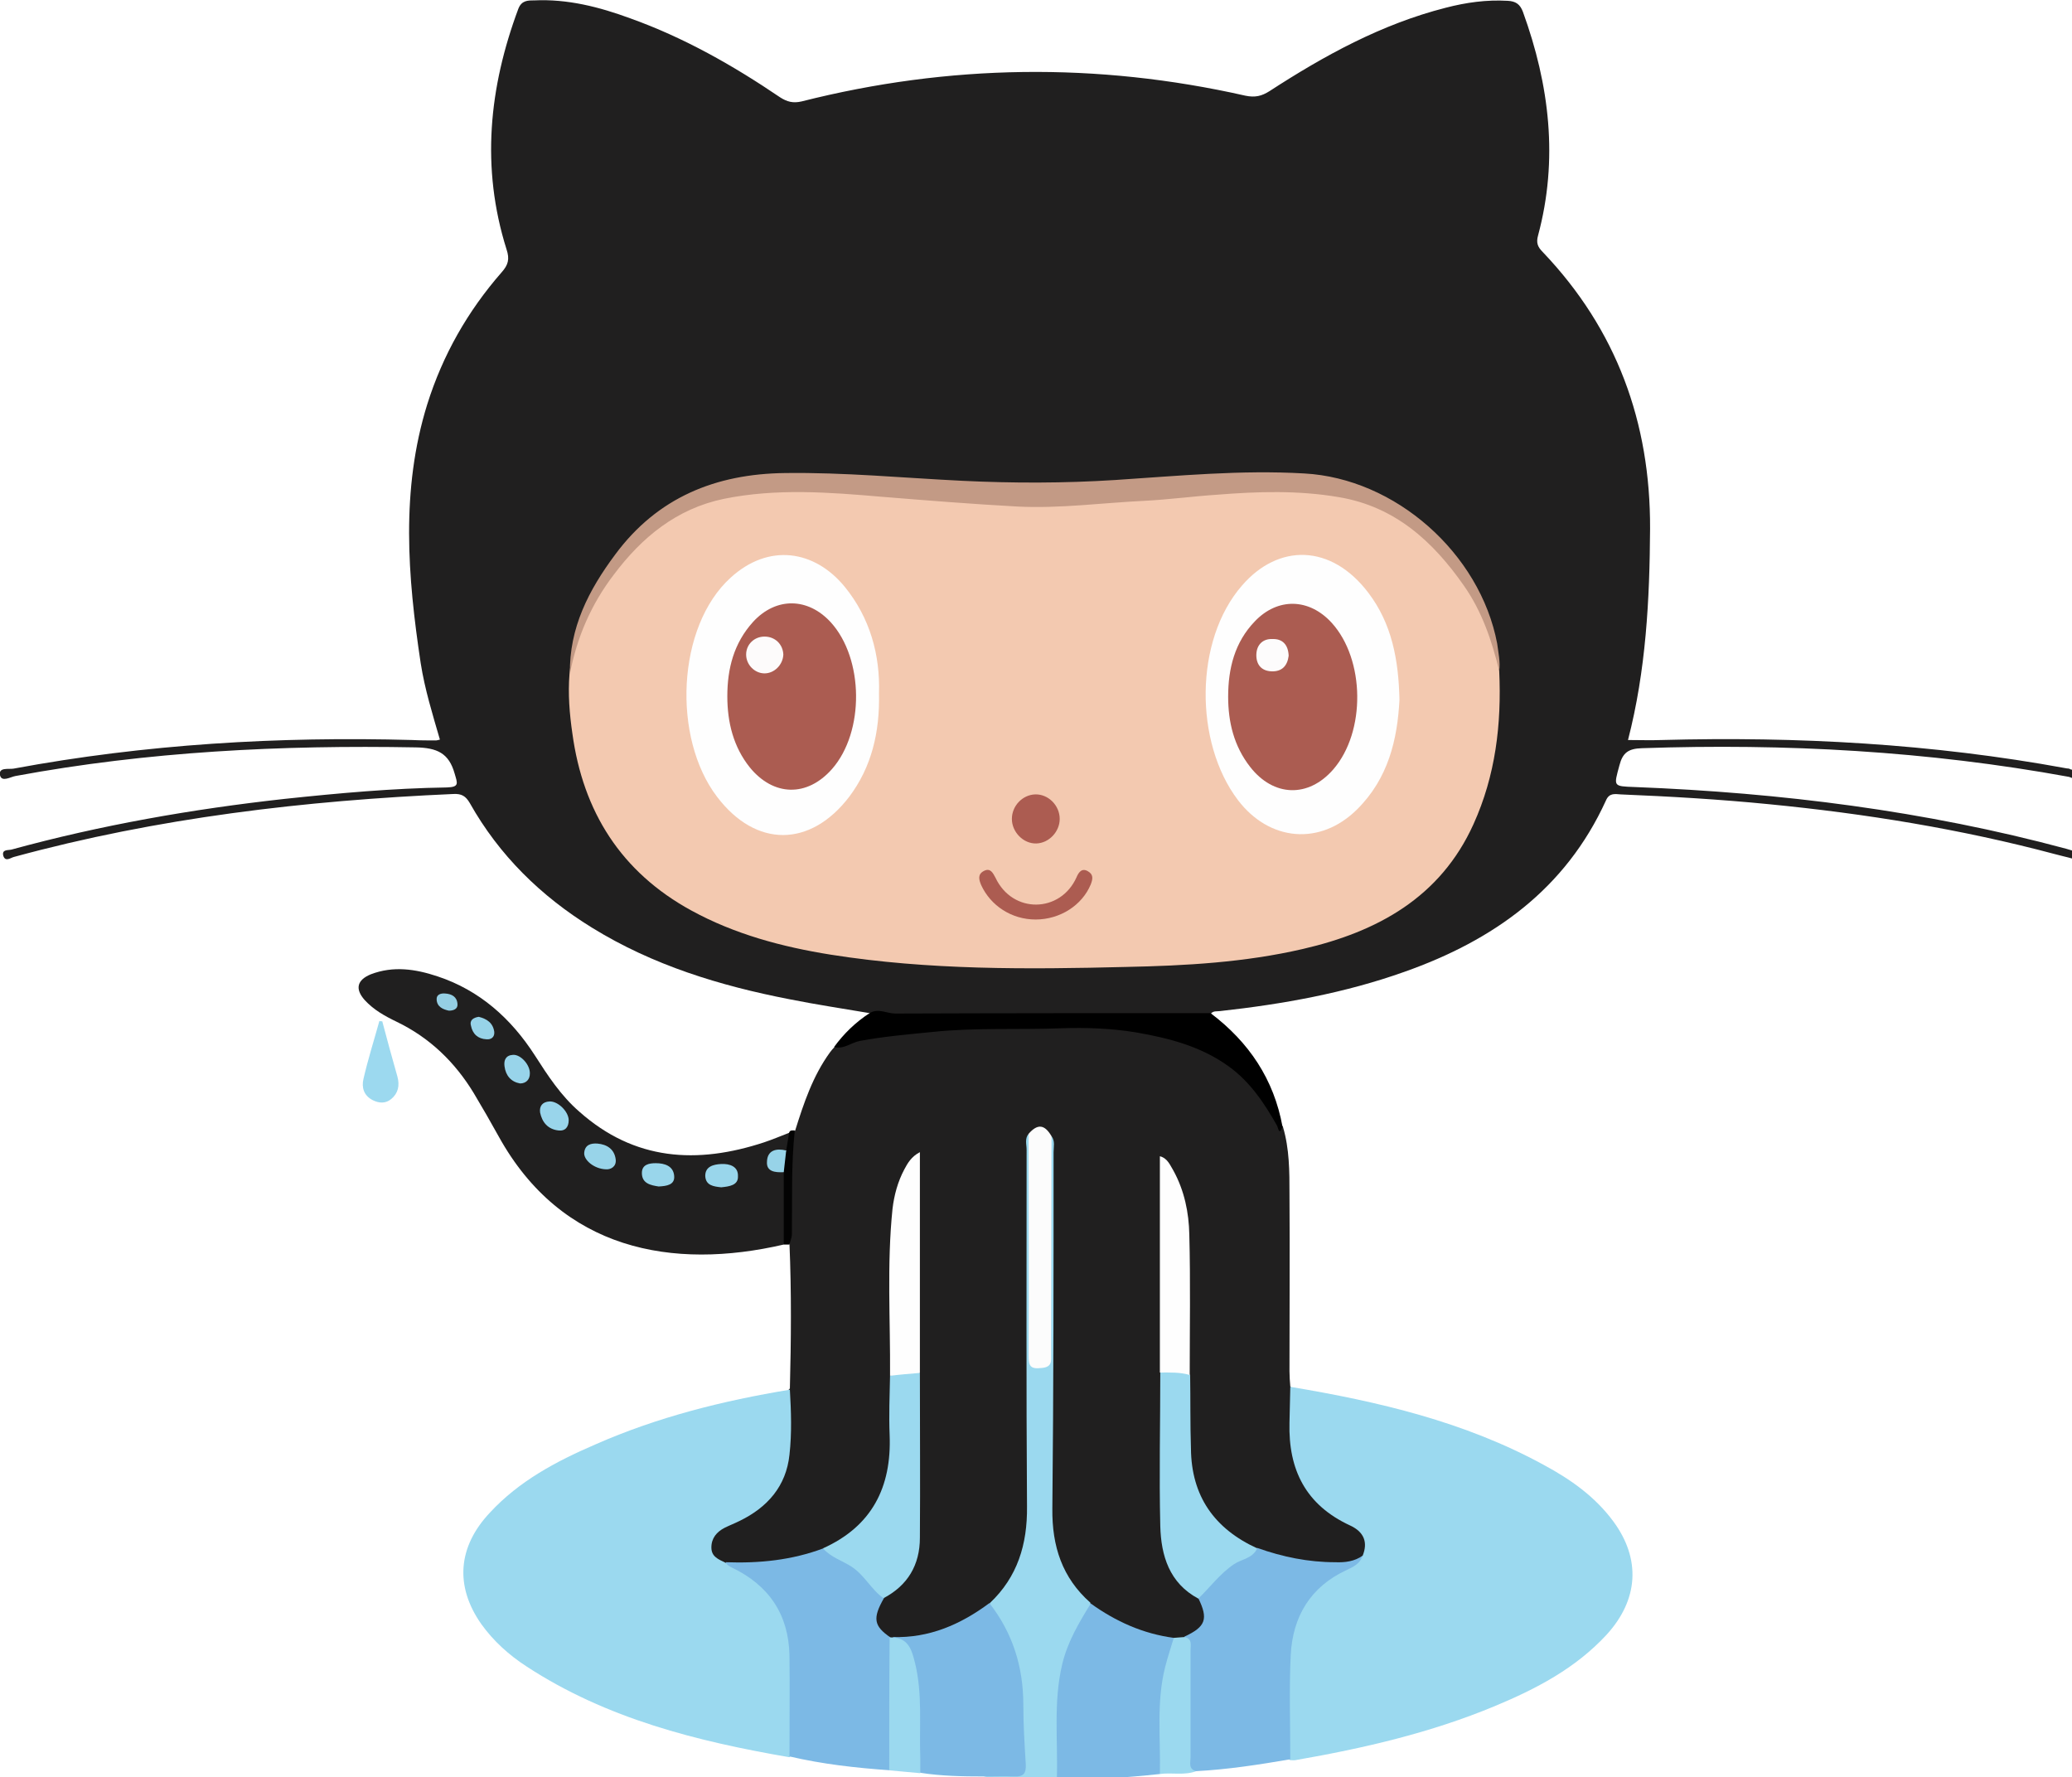
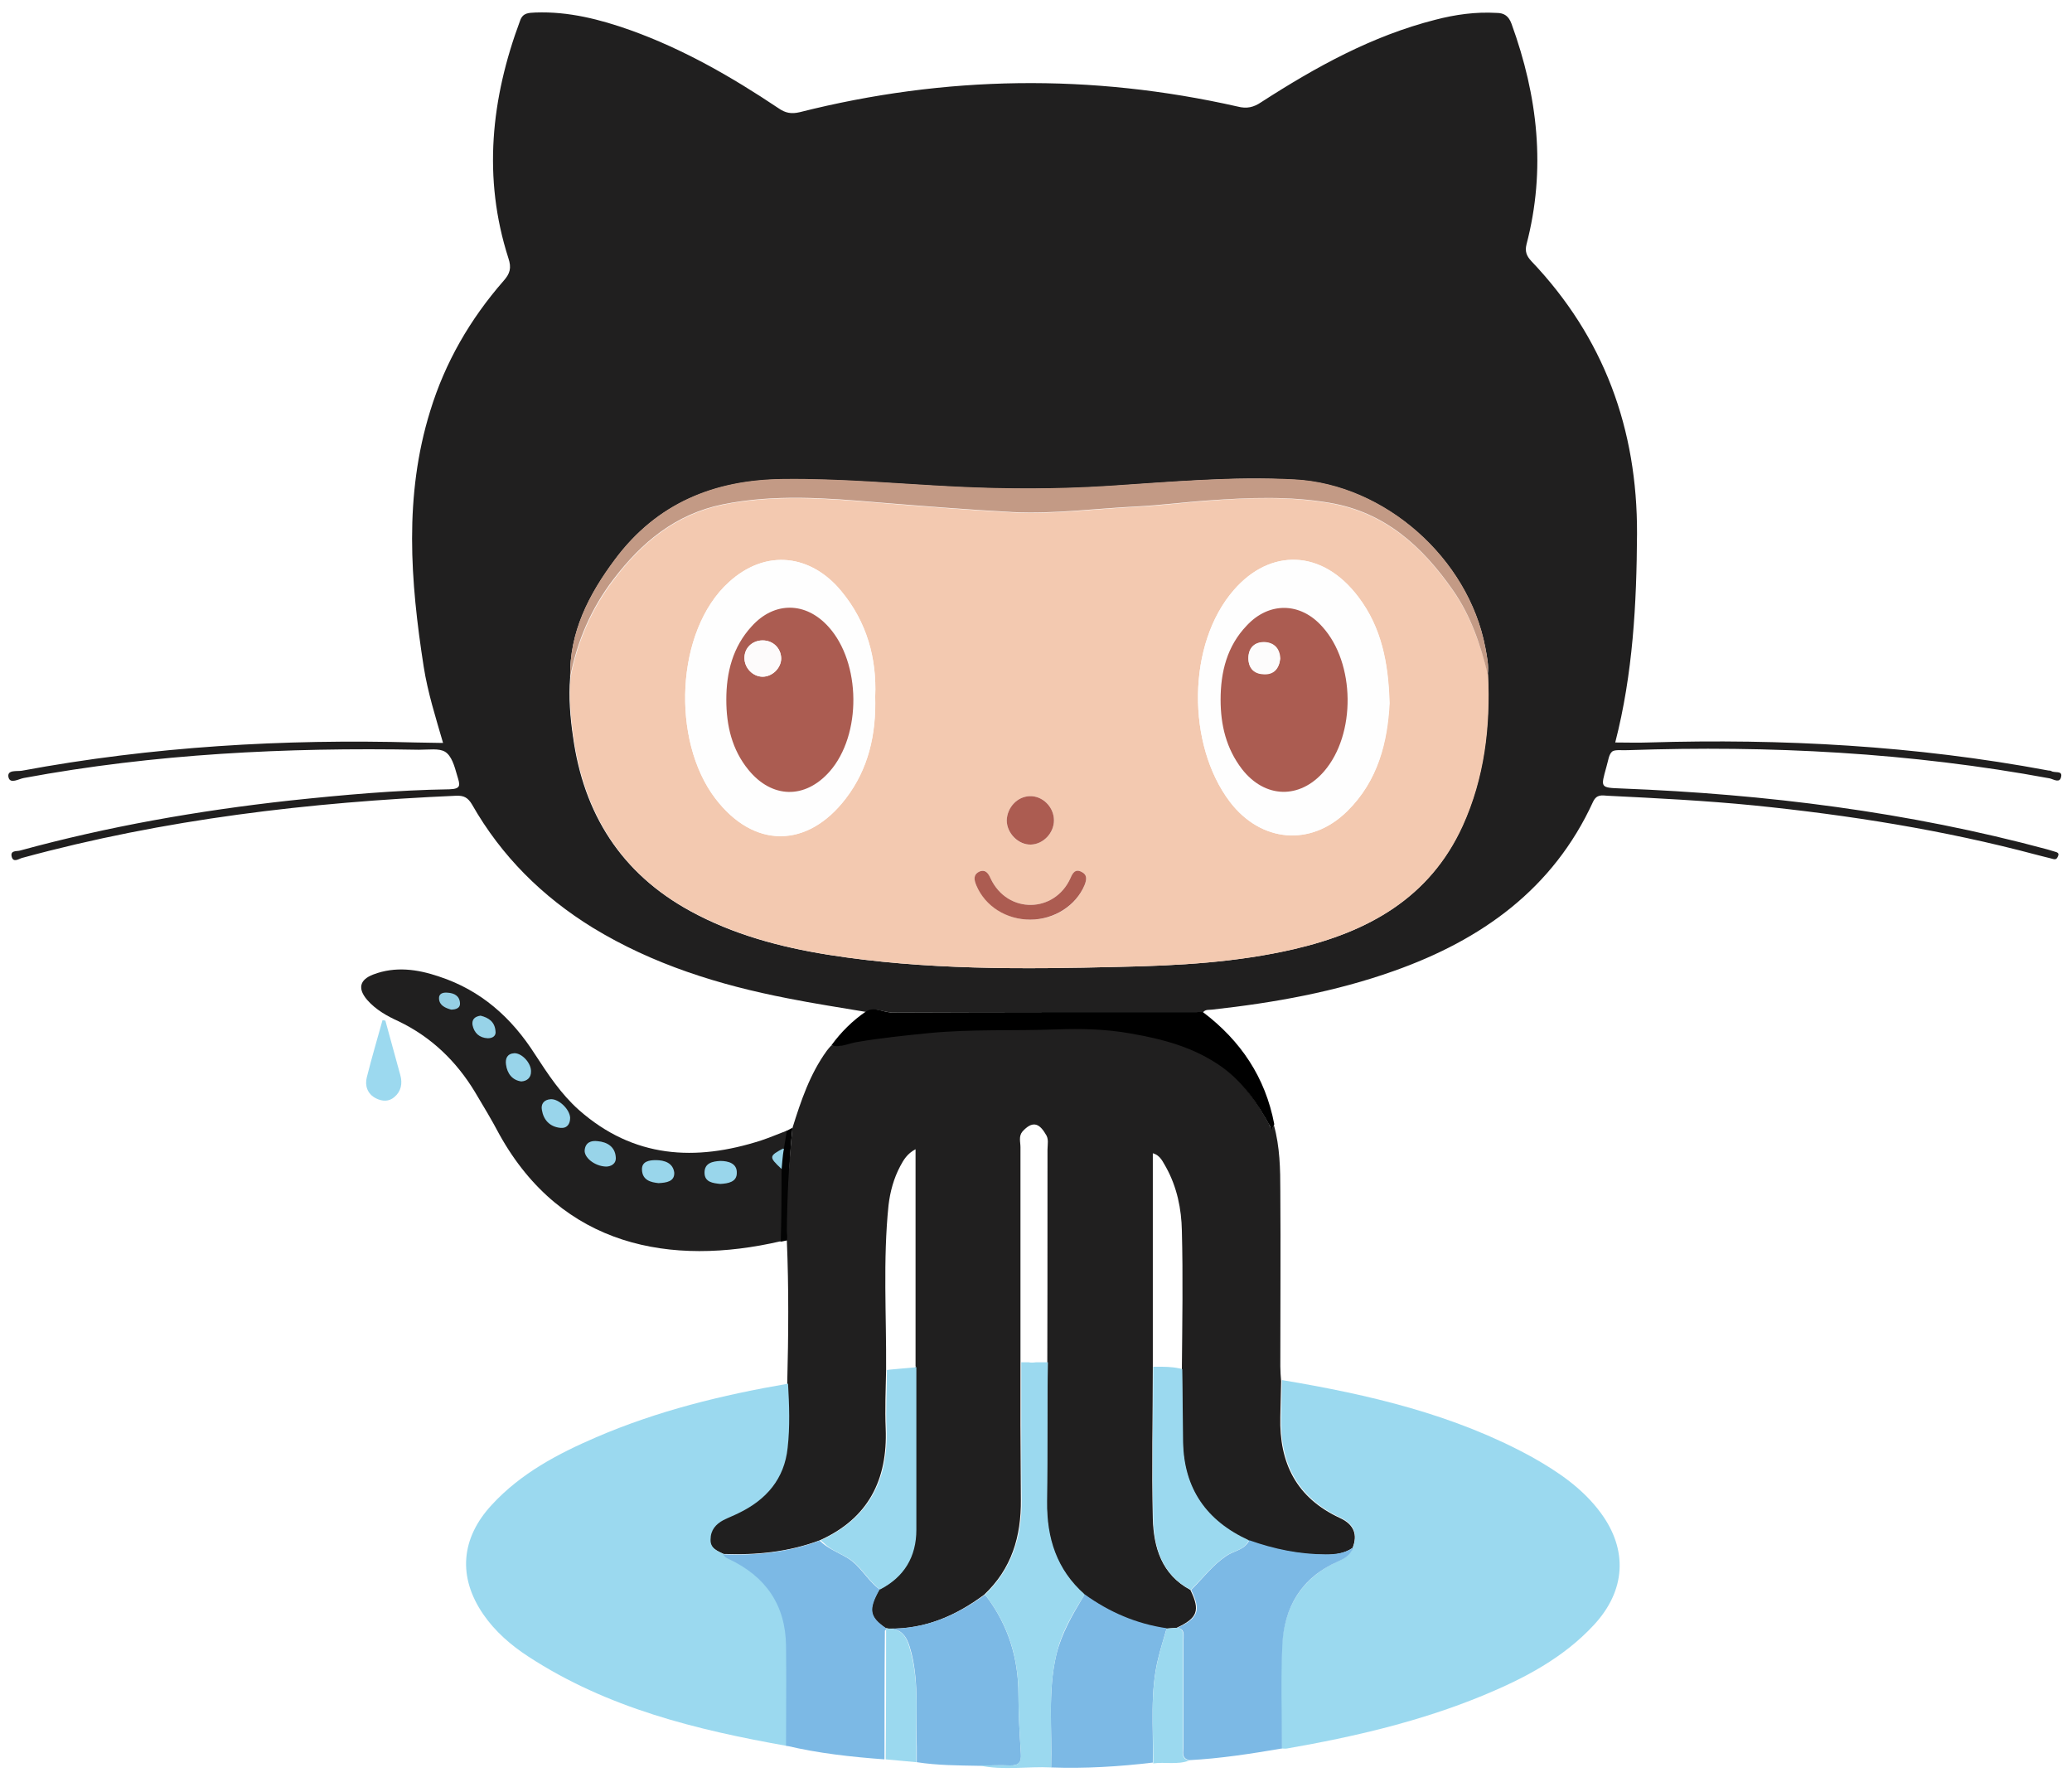
- <svg xmlns="http://www.w3.org/2000/svg" version="1.1" x="0px" y="0px" viewBox="0 0 506.8 434.5" style="enable-background:new 0 0 506.8 434.5;" xml:space="preserve">
+ <svg xmlns="http://www.w3.org/2000/svg" version="1.1" id="Layer_1" x="0px" y="0px" viewBox="-48 176.5 513.5 441.5" style="enable-background:new -48 176.5 513.5 441.5;" xml:space="preserve">
  <style type="text/css">
- 	.st0{fill:#201F1F;}
- 	.st1{fill:#9BD9EF;}
- 	.st2{fill:#7CB9E5;}
- 	.st3{fill:#9CD9EF;}
- 	.st4{fill:#030303;}
- 	.st5{fill:#F3C9B0;}
- 	.st6{fill:#C39A85;}
- 	.st7{fill:#FEFEFE;}
- 	.st8{fill:#FCFCFC;}
- 	.st9{fill:#99D5EB;}
- 	.st10{fill:#98D4E9;}
- 	.st11{fill:#99D6EB;}
- 	.st12{fill:#98D4EA;}
- 	.st13{fill:#97D3E8;}
+ 	.st0{fill:#97D3E8;}
+ 	.st1{fill:#030303;}
+ 	.st2{fill:none;}
+ 	.st3{fill:#201F1F;}
+ 	.st4{fill:#9BD9EF;}
+ 	.st5{fill:#7CB9E5;}
+ 	.st6{fill:#9CD9EF;}
+ 	.st7{fill:#F3C9B0;}
+ 	.st8{fill:#C39A85;}
+ 	.st9{fill:#FEFEFE;}
+ 	.st10{fill:#99D5EB;}
+ 	.st11{fill:#98D4E9;}
+ 	.st12{fill:#99D6EB;}
+ 	.st13{fill:#98D4EA;}
	.st14{fill:#95CFE4;}
	.st15{fill:#AC5C51;}
	.st16{fill:#AB5C51;}
	.st17{fill:#FDFCFC;}
	.st18{fill:#FDFBFB;}
</style>
  <g id="Layer_5">
</g>
  <g id="Layer_4">
</g>
  <g id="mainBody">
</g>
  <g id="Layer_6">
</g>
  <g id="Suckers">
+     <path class="st0" d="M146.4,460.9c-0.2,1.8-0.4,3.5-0.6,5.3c-2.1,0.1-4.3-0.1-4.1-2.6C141.8,460.9,144,460.3,146.4,460.9z" />
    <g>
-       <path class="st0" d="M212.7,247.8c-6.5-1.1-13.1-2.1-19.6-3.4c-17-3.3-33.4-8.3-48.3-17.5c-12.5-7.7-22.7-17.7-29.9-30.5    c-1-1.7-2-2.3-4-2.2c-36.3,1.6-72.3,5.8-107.5,15.4c-0.8,0.2-2.1,1.3-2.6-0.3c-0.4-1.6,1.2-1.3,2-1.5c21.9-6,44.2-9.9,66.8-12.4    c13.2-1.4,26.4-2.6,39.7-2.8c3.1-0.1,2.6-1,1.9-3.4c-1.4-5-4.3-6.3-9.5-6.4c-32.9-0.6-65.5,1-97.9,7c-1.2,0.2-3.4,1.6-3.8-0.2    c-0.4-2,2.1-1.4,3.3-1.6c32.3-6,64.8-7.9,97.6-7c1.9,0.1,3.9,0.1,5.8,0.1c0.2,0,0.4-0.1,0.9-0.2c-1.8-6.2-3.7-12.3-4.7-18.7    c-3.2-21.2-4.9-42.4,1.6-63.3c3.8-12.1,9.9-22.8,18.2-32.3c1.6-1.8,2-3.2,1.2-5.6c-6.3-20-4.3-39.6,2.9-58.9c0.8-2,2.3-2,3.8-2    c8.2-0.4,16,1.6,23.6,4.4c13.1,4.7,25.1,11.5,36.6,19.3c1.7,1.1,3.2,1.5,5.3,1c36-9.1,72.2-9.6,108.5-1.4c2.4,0.5,4,0.1,5.9-1.1    c13.4-8.7,27.4-16.4,43.1-20.4c5-1.3,10-2,15.2-1.7c1.9,0.1,3,0.8,3.7,2.7c6.5,17.9,8.7,36.1,3.7,54.7c-0.5,1.8-0.1,2.8,1.2,4.1    c18,18.9,26.3,41.6,26.2,67.6c-0.1,17.4-1,34.7-5.4,51.7c2.8,0,5.5,0.1,8.2,0c33.2-0.9,66.2,0.9,98.9,6.9c0.3,0.1,0.7,0,1,0.2    c0.8,0.5,2.8-0.3,2.5,1.5c-0.3,1.8-1.9,0.6-2.8,0.4c-34.5-6.3-69.3-8.2-104.4-7c-3.3,0.1-4.7,1.1-5.5,4.2    c-1.4,5.2-1.6,5.1,3.8,5.3c35.7,1.4,70.9,5.8,105.5,15.1c0.7,0.2,1.3,0.4,2,0.6c0.4,0.1,0.9,0.3,0.7,0.9c-0.2,0.5-0.4,1.1-1.2,0.9    c-1.4-0.4-2.9-0.7-4.3-1.1c-22.9-6.1-46.3-9.9-69.9-12.2c-12.1-1.2-24.2-1.9-36.3-2.4c-1.4-0.1-2.8-0.4-3.6,1.5    c-9.9,21.7-27.5,34.2-49.3,41.9c-14.6,5.2-29.7,7.9-45.1,9.6c-0.8,0.1-1.6-0.1-2.2,0.6c-1.2,1.3-2.9,1.2-4.4,1.2    c-23.9,0-47.8,0.1-71.6,0C217.5,248.9,215,249,212.7,247.8z" />
-       <path class="st0" d="M194.5,276.5c2.1-6.7,4.3-13.3,8.5-19.1c0.3-0.4,0.7-0.9,1.1-1.3c6.1-3.4,13-3.6,19.7-4.4    c8.6-1,17.2-0.3,25.8-0.8c9.5-0.6,19-0.1,28.4,0.9c10.8,1.2,20.7,4.8,28.4,13c3,3.2,4.9,7.2,7.4,10.8c1.6,5.4,1.6,10.9,1.6,16.4    c0.1,14.5,0,29,0,43.4c0,1.2,0.1,2.5,0.2,3.7c1.1,1.1,1,2.5,1,3.8c0,3-0.1,6.1,0,9.1c0.4,8,3.9,14.2,10.9,18.4    c1.6,1,3.5,1.7,4.9,3c2.6,2.4,2.9,4.8,1.1,7.7c-3.7,2.9-8,1.9-12.1,1.6c-4.8-0.3-9.6-1.2-14.1-3.4c-11.5-4.7-16.8-13.6-17.1-25.7    c-0.1-5.9,0-11.8,0-17.7c-0.2-10.3,0-20.6-0.1-30.9c0-5.2-0.8-10.4-2.6-15.3c-0.5-1.4-0.9-3-2.8-4.3c-0.2,16.9,0,33.5-0.1,50    c0.1,11.8,0,23.6,0,35.3c0,7.7,1.9,14.6,8.6,19.4c3.3,5.3,2.3,8.4-3.4,10.8c-0.9,0.3-1.8,0.3-2.8,0.3c-8.1-0.9-15.1-4.2-21.5-9.1    c-6.1-5.6-9-12.4-8.9-20.8c0.2-29.1,0.3-58.2,0.2-87.3c0-1.7,0.1-3.4-0.2-5.1c-1.6-3-2.4-3.1-4.5-0.5c-0.3,1.6-0.2,3.2-0.2,4.8    c-0.1,29.3,0.1,58.7,0.1,88c0,8.3-2.9,15.2-8.9,20.9c-7.3,5.5-15.2,9.4-24.7,9c-0.4,0-0.8-0.1-1.1-0.2c-4.9-3.1-5.3-5.9-1.4-11.1    c6.7-4.1,8.3-10.4,8.2-17.8c-0.2-12.2-0.1-24.4,0-36.6c-0.2-16.8,0-33.7-0.1-50.8c-1.9,0.8-2.3,2.3-2.7,3.6    c-1.8,4.9-2.6,10.1-2.6,15.3c-0.1,10.7,0.1,21.5-0.1,32.2c0,6.1,0.1,12.3-0.1,18.4c-0.4,11.9-5.9,20.4-17,25.2    c-7.7,3.1-15.6,4-23.8,3.3c-2.2-0.6-4.1-1.6-4.3-4.1c-0.3-2.7,1.2-4.5,3.4-5.8c1.9-1.1,3.9-1.9,5.7-3c6.4-3.8,9.7-9.3,9.7-16.8    c0-3.2,0-6.3,0-9.5c0-1.3-0.1-2.8,1-3.8c0.3-11.8,0.4-23.6-0.1-35.4c-0.5-8.8-0.8-17.6,0.6-26.4    C193.8,277.4,194.1,277,194.5,276.5z" />
-       <path class="st1" d="M333.3,380.5c1.3-3.2,0.4-5.8-3.1-7.4c-10.8-5-15.1-13.6-14.8-25.1c0.1-2.9,0.1-5.9,0.2-8.8    c21.5,3.6,42.6,8.5,62,19.1c6.5,3.5,12.5,7.7,17,13.8c6.8,9.2,6.2,19.2-1.7,27.8c-7.6,8.2-17.2,13.2-27.3,17.4    c-15.6,6.5-32,10.3-48.7,13.2c-0.4,0.1-0.9,0-1.4,0c-0.9-1-0.9-2.3-0.9-3.5c0-7.6-0.2-15.1,0-22.7c0.2-9.2,6.7-18,15.3-21.2    C331.4,382.3,332.4,381.5,333.3,380.5z" />
-       <path class="st1" d="M193.2,339.9c0.3,5.3,0.5,10.6-0.1,15.9c-0.8,7.7-5.4,12.9-12.2,16.2c-1.2,0.6-2.5,1.1-3.7,1.7    c-1.9,1-3.2,2.5-3.2,4.8c0,2.3,1.8,2.9,3.4,3.7c10.3,3.4,16.6,12,16.6,23c0,6.8,0,13.6,0,20.4c0,1.4,0.3,3-0.9,4.2    c-22.6-3.9-44.7-9.4-64.3-22.2c-4.3-2.8-8.1-6.2-11.1-10.4c-6.5-9.3-5.7-18.9,2.1-27.2c7.2-7.8,16.3-12.6,25.8-16.7    C160.8,346.6,176.8,342.6,193.2,339.9z" />
-       <path class="st0" d="M191.7,304.4c-27.2,6.3-54.3,1.4-69.7-26.4c-2-3.6-4-7.1-6.1-10.6c-4.6-7.6-10.8-13.6-18.9-17.5    c-2.9-1.4-5.6-2.9-7.8-5.3c-2.4-2.7-1.9-4.9,1.5-6.3c5.5-2.1,10.9-1.3,16.3,0.5c10.3,3.4,18,10.3,23.8,19.3    c3.2,5,6.4,9.9,10.9,13.8c13.5,12,28.8,12.9,45.2,7.5c2.1-0.7,4.2-1.6,6.3-2.4c1.2,1.4,0.4,2.7-0.2,4c-4.5,2.4-4.5,2.4-0.7,5.8    c0.2,0.1,0.2,0.4,0.3,0.6c0.6,4.8,0.2,9.6,0.2,14.4C192.7,302.9,192.3,303.7,191.7,304.4z" />
-       <path class="st2" d="M333.3,380.5c-0.6,1.9-2.2,2.7-3.9,3.5c-8.9,4.1-13.2,11.4-13.7,20.8c-0.4,8.5-0.1,17-0.1,25.5    c-7.6,1.3-15.3,2.5-23,2.9c-2.8,0.3-2.4-1.9-2.4-3.4c-0.2-5.2,0-10.4-0.1-15.6c0-4.6,0.2-9.3-0.4-13.9c5.2-2.4,5.9-4.3,3.4-9.4    c3-6.2,8.6-9.4,14.4-12.3c6.2,2.2,12.5,3.5,19.1,3.5C329,382.2,331.3,381.9,333.3,380.5z" />
-       <path class="st2" d="M193.1,429.6c0-8.2,0.1-16.5,0-24.7c-0.2-10.1-5.1-17.2-14.1-21.5c-0.6-0.3-1.2-0.6-1.5-1.3    c8.2,0.3,16.2-0.5,23.9-3.4c6.3,2.4,11.5,6.1,14.8,12.2c-2.8,4.9-2.5,6.8,1.6,9.6c1.1,1.2,1.1,2.7,1.1,4.1c0,8.1,0,16.2,0,24.3    c0,1.5,0,3-1.1,4.1C209.3,432.4,201.2,431.5,193.1,429.6z" />
-       <path class="st1" d="M257.2,277.9c0.9,1.2,0.5,2.6,0.5,3.9c0,29.1,0,58.2-0.3,87.2c-0.1,9.2,2.4,16.9,9.3,23    c0.4,1.6-0.5,2.8-1.3,4c-4.1,6.4-5.8,13.4-6,20.9c-0.1,4.6,0,9.3,0,13.9c0,1.4,0.2,3-0.9,4.2c-5.9-0.3-11.9,0.8-17.8-0.5    c1.8-1.7,4.1-1,6.2-1c2.1-0.1,3.4-0.7,3.1-2.9c-0.8-7.7,0-15.6-1.7-23.3c-0.9-4.1-2.5-8-4.8-11.5c-0.7-1.1-1.8-2.1-1.4-3.7    c6.8-6.4,9.2-14.4,9.1-23.6c-0.2-29.1-0.1-58.2-0.1-87.3c0-1.3-0.5-2.7,0.5-3.9c1.6,1.6,1.1,3.6,1.1,5.5c0,15.3,0,30.6,0.1,45.9    c0,1.5-0.8,4.1,1.4,4.2c2.6,0.1,1.8-2.7,1.8-4.3c0.1-15.1,0-30.1,0.1-45.2C256.1,281.5,255.6,279.4,257.2,277.9z" />
-       <path class="st2" d="M258.5,435.1c0.3-9.3-0.9-18.7,1.3-28c1.3-5.5,4.1-10.2,7-14.9c6.1,4.4,12.8,7.4,20.3,8.4    c0.6,0.8,0.5,1.7,0.2,2.6c-2.8,8.3-2.7,16.9-2.6,25.5c0,1.8,0.3,3.7-1,5.2C275.3,434.8,266.9,435.4,258.5,435.1z" />
-       <path class="st2" d="M242,392.1c5.7,7.3,8.3,15.6,8.3,24.9c0,4.8,0.3,9.7,0.6,14.5c0.1,2.2-0.5,3.1-2.8,3c-2.5-0.1-5,0-7.5,0    c-5.2,0-10.4-0.1-15.5-0.9c-1.3-1.4-1-3.1-1-4.8c-0.2-5.6,0.4-11.3-0.4-16.9c-0.6-4.4-1.1-8.8-5.4-11.5    C227.3,400.7,235,397.3,242,392.1z" />
-       <path d="M313.7,275.6c-0.8,2.3-1.1,0.2-1.3-0.2c-3.1-5.5-6.6-10.8-11.9-14.6c-6.8-4.9-14.6-6.9-22.7-8.3c-6.1-1-12.3-1.2-18.2-1    c-10.5,0.4-21-0.2-31.5,0.9c-6,0.6-11.9,1.1-17.8,2.2c-2.1,0.4-3.9,2.1-6.3,1.5c2.4-3.3,5.3-6.1,8.7-8.3c2.1-1.3,4.2,0.1,6.3,0.1    c25.7-0.1,51.4-0.1,77.1-0.1C305.5,254.9,311.6,264,313.7,275.6z" />
-       <path class="st1" d="M283.7,433.9c0.2-8.8-0.9-17.6,1.3-26.2c0.6-2.4,1.4-4.7,2.1-7.1c0.9-0.1,1.7-0.1,2.6-0.2    c2,0.4,1.5,2,1.5,3.2c0,8.8,0,17.6,0,26.3c0,1.2-0.6,2.8,1.4,3.3C289.7,434.3,286.7,433.5,283.7,433.9z" />
-       <path class="st1" d="M218.3,400.5c3.9,0.2,4.7,3,5.5,6.2c1.9,7.7,1,15.5,1.3,23.3c0,1.2,0,2.5,0,3.7c-2.5-0.2-5.1-0.5-7.6-0.7    c0-10.8,0-21.7,0.1-32.5C217.8,400.5,218.1,400.5,218.3,400.5z" />
-       <path class="st3" d="M93.5,249.8c1.2,4.5,2.4,9,3.7,13.5c0.6,2.2,0.2,4.1-1.5,5.5c-1.3,1.1-2.9,1.1-4.5,0.3    c-2.2-1.1-2.8-3.1-2.3-5.2c1.1-4.8,2.6-9.5,3.9-14.2C93,249.8,93.3,249.8,93.5,249.8z" />
-       <path class="st4" d="M192.3,281.4c0.2-1.4,0.5-2.8,0.7-4.3c0.2-0.8,0.9-0.6,1.4-0.6c-0.9,8.4-0.6,16.9-0.7,25.3    c0,0.9-0.4,1.7-0.6,2.6c-0.5,0-0.9,0-1.4,0c0-5.9,0-11.8,0-17.8C190.4,284.7,191,283,192.3,281.4z" />
-       <path class="st5" d="M366.7,164.1c0.6,13-0.9,25.6-6.3,37.5c-8.1,17.9-23.5,26.3-41.7,30.5c-14.2,3.3-28.7,4.1-43.2,4.4    c-24.2,0.6-48.3,0.8-72.3-3c-11.9-1.9-23.5-5-34.1-10.8c-17.2-9.4-26.5-24.2-29.1-43.3c-0.7-4.8-1.1-9.7-0.7-14.6    c1.5-15.3,9.5-26.8,21.1-36.2c7.8-6.4,17.3-8.4,27-8.9c12.7-0.6,25.3,0.6,38,1.7c16.1,1.4,32.3,2,48.5,0.5    c14.9-1.4,29.8-3,44.8-2.3c12,0.6,22.8,4.1,31.4,12.7C358.9,141.1,365.5,151.3,366.7,164.1z" />
-       <path class="st6" d="M366.7,164.1c-1.8-7.4-4.2-14.5-8.6-20.8c-7.6-10.9-16.9-19.4-30.6-21.7c-9.9-1.7-19.8-1.4-29.8-0.6    c-6,0.4-11.9,1.2-17.9,1.5c-10.3,0.5-20.5,1.9-30.8,1.4c-11.1-0.6-22.3-1.5-33.4-2.4c-12.8-1.1-25.7-2.1-38.5,0.5    c-11.6,2.4-20.1,9.4-27,18.6c-5.5,7.2-9,15.3-10.7,24.2c-0.2-11.2,4.6-20.5,11.1-29.2c10.3-13.9,24.5-19.7,41.5-19.9    c14.5-0.2,29,1.2,43.4,1.9c12.4,0.6,24.9,0.6,37.4-0.2c15.4-1,30.7-2.5,46.2-1.6c22.3,1.2,43,19.5,47.2,41.6    C366.5,159.7,367,161.9,366.7,164.1z" />
-       <path class="st1" d="M216.1,390.9c-3-2.1-4.6-5.6-7.8-7.7c-2.3-1.5-5.1-2.3-7-4.5c12-5.4,16.8-15,16.3-27.7    c-0.2-4.8,0-9.7,0.1-14.5c2.3-1.2,4.7-2,7.3-0.7c0,13.4,0.1,26.9,0,40.3C225,382.8,222,387.8,216.1,390.9z" />
-       <path class="st1" d="M307.5,378.7c-1.1,2.5-3.8,2.6-5.7,3.9c-3.4,2.3-5.8,5.6-8.7,8.4c-7.1-3.8-9.1-10.5-9.3-17.7    c-0.3-12.5,0-25.1,0-37.6c2.6-1.4,5-1.4,7.3,0.6c0.1,6,0,12,0.2,18C291.4,365.9,297,373.9,307.5,378.7z" />
-       <path class="st7" d="M225,335.8c-2.4,0.2-4.9,0.4-7.3,0.7c0.1-13.6-0.8-27.2,0.6-40.8c0.4-3.4,1.3-6.7,2.9-9.7    c0.8-1.5,1.7-3.1,3.8-4.2C225,300.1,225,317.9,225,335.8z" />
-       <path class="st7" d="M291,336.3c-2.4-0.7-4.8-0.6-7.3-0.6c0-17.6,0-35.1,0-52.9c1.9,0.5,2.5,2.2,3.3,3.5    c2.7,4.9,3.8,10.3,3.9,15.7C291.2,313.4,291,324.9,291,336.3z" />
-       <path class="st8" d="M257.2,277.9c0,17.8-0.1,35.5-0.1,53.3c0,1.7,0.3,3.2-2.4,3.4c-2.7,0.3-3.1-0.5-3.1-3c0.1-18.1,0-36.2,0-54.3    C253.8,274.8,255.5,275,257.2,277.9z" />
-       <path class="st9" d="M134.4,269.4c2.1-0.1,4.7,2.5,4.7,4.6c0,1.6-0.8,2.7-2.5,2.5c-2.6-0.3-4-2-4.5-4.4    C131.9,270.5,132.7,269.5,134.4,269.4z" />
-       <path class="st10" d="M148.2,286c-2.9-0.1-5.5-2.3-5.3-4.1c0.2-1.9,1.6-2.3,3.2-2.2c2.4,0.2,4.2,1.4,4.5,3.9    C150.8,285.4,149.3,286.1,148.2,286z" />
-       <path class="st11" d="M161.1,290.2c-1.9-0.3-4.1-0.7-4.1-3.3c0-2.1,1.8-2.4,3.4-2.4c2.2,0,4.3,0.7,4.5,3.1    C165.1,289.8,163.1,290.1,161.1,290.2z" />
-       <path class="st11" d="M176.4,290.4c-1.8-0.2-3.8-0.4-3.9-2.8c0-2.3,2-2.8,3.9-2.9c2.1-0.1,4.2,0.6,4.1,3    C180.6,289.9,178.4,290.2,176.4,290.4z" />
-       <path class="st12" d="M127.2,265c-2.2-0.4-3.5-1.9-3.8-4.2c-0.2-1.5,0.3-2.7,2.1-2.8c1.9-0.1,4.2,2.5,4.1,4.6    C129.6,264,128.7,265,127.2,265z" />
-       <path class="st13" d="M117.1,248.7c2,0.5,3.5,1.5,3.8,3.7c0.1,1.3-0.8,1.9-1.9,1.8c-2.1-0.1-3.4-1.3-3.8-3.3    C114.8,249.6,115.7,248.9,117.1,248.7z" />
-       <path class="st13" d="M192.3,281.4c-0.2,1.8-0.4,3.5-0.6,5.3c-2.1,0.1-4.3-0.1-4.1-2.6C187.7,281.3,189.9,280.8,192.3,281.4z" />
-       <path class="st14" d="M109.8,247.2c-1.4-0.3-2.9-0.9-3-2.7c-0.1-1.3,1.1-1.6,2.1-1.5c1.6,0.1,2.9,0.8,3,2.6    C112,246.8,110.9,247.2,109.8,247.2z" />
-       <path class="st7" d="M342.3,171.2c-0.5,9.6-2.7,19.2-10.4,26.8c-9,8.9-21.4,7.8-29.1-2.3c-10.7-14.1-10.7-39.1,1-52.5    c8.9-10.3,21.8-10.2,30.9,1.8C340.4,152.5,342.1,161.3,342.3,171.2z" />
-       <path class="st7" d="M215,169.6c0.2,9.5-1.8,18-7.3,25.3c-9.5,12.4-22.8,12.5-32.3,0c-11-14.4-9.9-41.6,3.3-53.6    c9.3-8.5,20.5-6.8,27.9,2.2C212.8,151.1,215.3,160.2,215,169.6z" />
-       <path class="st15" d="M253.3,224.9c-5.9,0-11-3.4-13.3-8.4c-0.6-1.4-0.9-2.7,0.7-3.5c1.6-0.8,2.2,0.6,2.8,1.7    c4.2,8.9,15.9,8.6,19.8-0.1c0.5-1.2,1.3-2.4,2.8-1.5c1.4,0.8,1.2,1.9,0.7,3.2C264.7,221.4,259.3,224.9,253.3,224.9z" />
-       <path class="st15" d="M259.2,200.3c0,3.1-2.6,5.9-5.7,6c-3.2,0.1-6-2.8-6-6c0-3.2,2.6-5.9,5.7-6    C256.4,194.2,259.2,197,259.2,200.3z" />
-       <path class="st16" d="M300.4,170.4c0-6.9,1.6-13.3,6.5-18.4c5.6-5.9,13.3-5.7,18.8,0.3c8.2,9,8.4,26.7,0.4,35.9    c-6.1,7-14.6,6.7-20.3-0.6C301.8,182.5,300.4,176.6,300.4,170.4z" />
-       <path class="st16" d="M177.9,170.3c0-6.8,1.6-13,6.3-18.2c5.6-6.1,13.4-6,19,0.1c8.1,8.9,8.3,26.8,0.3,35.9    c-6.1,6.9-14.3,6.7-20.1-0.4C179.4,182.7,177.9,176.7,177.9,170.3z" />
-       <path class="st17" d="M315.2,160.4c-0.3,2.4-1.6,3.9-4.2,3.8c-2.5-0.1-3.8-1.7-3.7-4.2c0.1-2.4,1.7-3.8,3.9-3.7    C313.7,156.2,315.1,157.7,315.2,160.4z" />
-       <path class="st18" d="M187,164.7c-2.4,0-4.5-2.1-4.5-4.6c0-2.5,2-4.4,4.5-4.4c2.6,0,4.5,1.9,4.6,4.4    C191.5,162.6,189.4,164.7,187,164.7z" />
+       <path class="st1" d="M147.3,481.5c0.1-8.4,0.2-17.1,1.1-25.5c-0.5,0.2-0.9,0.5-1.6,0.8l-0.7,4.2l0,0l0,0c-0.4,1.9-0.6,4.5-0.6,5.2    c0,0,0,0,0,0.1c-0.1,0.6-0.1,11.9-0.1,17.9c0.5,0,1.3-0.3,1.8-0.3C147.3,482.9,147.3,482.4,147.3,481.5z" />
+       <path class="st0" d="M145.7,466.3c0.1-0.7,0.2-3.3,0.6-5.2C142.5,463.1,142.5,463.4,145.7,466.3z" />
+       <path class="st2" d="M205.1,529.5c0-5.2,0-10.3,0-15.5C205.1,519.2,205.1,524.4,205.1,529.5z" />
+       <path class="st2" d="M207,514.1c0.4,0.1,1,0.1,1.7,0c0.1,0,0.2,0,0.3,0h1.9h0.8c0,5.3,0,10.6-0.1,15.8c0.1-22.9,0.1-45.7,0.1-68.6    c0-1.3,0.4-2.7-0.5-3.9c-1.7-2.9-3.4-3.1-5.7-0.6l0,0l0,0c-1,1.2-0.5,2.6-0.5,3.9c0,17.8,0,35.6,0,53.3h0.9L207,514.1L207,514.1z" />
+       <path class="st2" d="M238.7,515.2c1.9,0,3.7,0,5.5,0.4c0.3,0.1,0.6,0.1,0.8,0.2c0-11.5,0.2-22.9,0-34.4    c-0.1-5.4-1.2-10.8-3.9-15.7c-0.8-1.4-1.4-3-3.3-3.5c0,17.8,0,35.4,0,52.9l0,0C238.1,515.2,238.4,515.2,238.7,515.2z" />
+       <path class="st2" d="M172.6,515.8c1.8-0.2,3.7-0.3,5.5-0.5c0-0.1,0-0.1,0-0.2s0-0.2,0-0.3c0.3,0.1,0.6,0.2,0.9,0.4    c0-17.8,0-35.7,0-54c-2.1,1.1-3,2.7-3.8,4.2c-1.6,3-2.5,6.3-2.9,9.7c-1.4,13.6-0.5,27.2-0.6,40.8l0,0c0.3-0.1,0.6-0.3,0.9-0.4    C172.6,515.6,172.6,515.7,172.6,515.8z" />
+       <path class="st3" d="M460.4,367.6c-0.3-0.2-0.7-0.1-1-0.2c-32.7-6.1-65.7-7.9-98.9-6.9c-2.7,0.1-5.4,0-8.2,0    c4.4-17.1,5.3-34.4,5.4-51.7c0.1-26-8.2-48.7-26.2-67.6c-1.2-1.3-1.6-2.4-1.2-4.1c4.9-18.7,2.8-36.8-3.7-54.7    c-0.7-1.9-1.8-2.7-3.7-2.7c-5.2-0.3-10.2,0.4-15.2,1.7c-15.7,4-29.6,11.7-43.1,20.4c-1.9,1.3-3.6,1.7-5.9,1.1    c-36.3-8.2-72.4-7.7-108.5,1.4c-2.1,0.5-3.6,0.2-5.3-1c-11.5-7.7-23.5-14.6-36.6-19.3c-7.6-2.7-15.4-4.7-23.6-4.4    c-1.6,0.1-3.1,0-3.8,2c-7.2,19.3-9.3,39-2.9,58.9c0.8,2.4,0.4,3.8-1.2,5.6c-8.3,9.5-14.5,20.2-18.2,32.3    c-6.5,21-4.9,42.1-1.6,63.3c1,6.4,3,12.7,4.8,18.9c-0.5,0-0.8,0-1,0c-1.9,0-3.9-0.1-5.8-0.1c-32.7-0.9-65.3,1-97.6,7    c-1.2,0.2-3.7-0.3-3.3,1.6c0.4,1.8,2.6,0.4,3.8,0.2c32.4-6,65-7.6,97.9-7c2.6,0,5-0.4,6.5,0.5c1.6,1,2.3,3.4,3,5.9    c0.7,2.3,1.1,3.3-1.9,3.4c-13.3,0.2-26.5,1.4-39.7,2.8c-22.6,2.5-44.9,6.4-66.8,12.4c-0.8,0.2-2.4-0.1-2,1.5    c0.4,1.6,1.8,0.5,2.6,0.3c35.2-9.6,71.2-13.8,107.5-15.4c2-0.1,3,0.5,4,2.2c7.3,12.8,17.4,22.8,29.9,30.5    c14.9,9.1,31.3,14.2,48.3,17.5c6.5,1.3,13.1,2.3,19.6,3.4c2.1-1.3,4.2,0.1,6.3,0.1c25.7-0.1,51.4-0.1,77.1-0.1    c0.6-0.7,1.5-0.5,2.2-0.6c15.4-1.7,30.5-4.4,45.1-9.6c21.7-7.7,39.4-20.3,49.3-41.9c0.9-1.9,2.2-1.6,3.6-1.5    c12.1,0.6,24.2,1.2,36.3,2.4c23.6,2.4,47,6.1,69.9,12.2c1.4,0.4,2.9,0.7,4.3,1.1c0.8,0.2,1-0.4,1.2-0.9c0.2-0.6-0.3-0.8-0.7-0.9    c-0.6-0.2-1.3-0.4-2-0.6c-34.5-9.3-69.8-13.7-105.5-15.1c-5.4-0.2-5.2-0.2-3.8-5.3c0.5-1.7,0.6-3.2,1.5-3.9c0.8-0.5,2.5-0.2,4-0.3    c35-1.2,69.8,0.6,104.4,7c0.9,0.2,2.5,1.3,2.8-0.4C463.2,367.4,461.2,368.1,460.4,367.6z M314.4,381.2    c-8.1,17.9-23.5,26.3-41.7,30.5c-14.2,3.3-28.7,4.1-43.2,4.4c-24.2,0.6-48.3,0.8-72.3-3c-11.9-1.9-23.5-5-34.1-10.8    c-17.2-9.4-26.5-24.2-29.1-43.3c-0.7-4.8-1.1-9.7-0.7-14.6c-0.2-11.2,4.6-20.5,11.1-29.2c10.3-13.9,24.5-19.7,41.5-19.9    c14.5-0.2,29,1.2,43.4,1.9c12.4,0.6,24.9,0.6,37.4-0.2c15.4-1,30.7-2.5,46.2-1.6c22.3,1.2,43,19.5,47.2,41.6    c0.4,2.2,0.9,4.4,0.6,6.7C321.3,356.6,319.8,369.3,314.4,381.2z" />
+       <path class="st3" d="M266.4,454.9c-3.1-5.5-6.6-10.8-11.9-14.6c-6.8-4.9-14.6-6.9-22.7-8.3c-6.1-1-12.3-1.2-18.2-1    c-10.5,0.4-21-0.2-31.5,0.9c-6,0.6-11.9,1.1-17.8,2.2c-2.1,0.4-3.9,2.1-6.3,1.5c-0.4,0.4-0.7,0.8-1.1,1.3    c-4.2,5.8-6.4,12.4-8.5,19.1c-0.9,8.4-1.3,17-1.4,25.4c0,0.9,0.2,1.6,0,2.5c0.5,11.8,0.4,23.6,0.1,35.4c0.3,5.3,0.5,10.6-0.1,15.9    c-0.8,7.7-5.4,12.9-12.2,16.2c-1.2,0.6-2.5,1.1-3.7,1.7c-1.9,1-3.2,2.5-3.2,4.8s1.8,2.9,3.4,3.7l0,0c8.2,0.3,16.2-0.5,23.9-3.4    l0,0l0,0c12-5.4,16.8-15,16.3-27.7c-0.2-4.8,0-9.7,0.1-14.5l0,0l0,0c0.1-13.6-0.8-27.2,0.6-40.8c0.4-3.4,1.3-6.7,2.9-9.7    c0.8-1.5,1.7-3.1,3.8-4.2c0,18.3,0,36.2,0,54c0,13.4,0.1,26.9,0,40.3c0,6.7-3,11.7-9,14.8c-2.8,4.9-2.5,6.8,1.6,9.6    c0.2,0,0.5,0,0.7,0.1l0,0l0,0c9,0.2,16.7-3.2,23.7-8.4c6.8-6.4,9.2-14.4,9.1-23.6c0-6.2-0.1-12.4-0.1-18.5c0-5.2,0-10.3,0-15.5    l0,0l0,0c0-17.8,0-35.6,0-53.3c0-1.3-0.5-2.7,0.5-3.9l0,0l0,0c2.3-2.5,4-2.3,5.7,0.6c0.9,1.2,0.5,2.6,0.5,3.9    c0,22.9,0,45.7-0.1,68.6c0,6.2-0.1,12.5-0.1,18.7c-0.1,9.2,2.4,16.9,9.3,23c6.1,4.4,12.8,7.4,20.3,8.4c0.9-0.1,1.7-0.1,2.6-0.2    l0,0l0,0c5.2-2.4,5.9-4.3,3.4-9.4l0,0l0,0c-7.1-3.8-9.1-10.5-9.3-17.7c-0.3-12.5,0-25.1,0-37.6l0,0c0-17.6,0-35.1,0-52.9    c1.9,0.5,2.5,2.2,3.3,3.5c2.7,4.9,3.8,10.3,3.9,15.7c0.3,11.4,0.1,22.9,0,34.4c0.1,6,0,12,0.2,18c0.2,11.6,5.8,19.6,16.3,24.4    c6.2,2.2,12.5,3.5,19.1,3.5c2.4,0,4.7-0.3,6.7-1.7c1.3-3.2,0.4-5.8-3.1-7.4c-10.8-5-15.1-13.6-14.8-25.1c0.1-2.9,0.1-5.9,0.2-8.8    c-0.1-1.2-0.2-2.5-0.2-3.7c0-14.5,0.1-29,0-43.4c0-5.5-0.1-11-1.6-16.4C267,457.4,266.7,455.3,266.4,454.9z" />
+       <path class="st4" d="M284.2,552.6c3.5,1.6,4.3,4.2,3.1,7.4c-0.2,0.5-0.4,1-0.8,1.4c-0.8,1-1.9,1.6-3.1,2.1    c-8.9,4.1-13.2,11.4-13.7,20.8c-0.4,8.5-0.1,17-0.1,25.5c0.5,0,0.9,0.1,1.4,0c16.6-2.9,33-6.7,48.7-13.2    c10.1-4.2,19.7-9.2,27.3-17.4c7.9-8.5,8.5-18.6,1.7-27.8c-4.5-6.1-10.6-10.2-17-13.8c-19.3-10.6-40.5-15.5-62-19.1    c-0.1,2.9-0.1,5.9-0.2,8.8C269.1,539,273.5,547.6,284.2,552.6z" />
+       <path class="st4" d="M147.1,584.4c-0.2-10.1-5.1-17.2-14.1-21.5c-0.3-0.2-0.6-0.3-0.9-0.5c-0.3-0.2-0.5-0.4-0.6-0.7l0,0    c-1.6-0.8-3.5-1.4-3.4-3.7c0-2.3,1.3-3.8,3.2-4.8c1.2-0.6,2.5-1.1,3.7-1.7c6.9-3.3,11.4-8.5,12.2-16.2c0.6-5.3,0.4-10.6,0.1-15.9    c-16.3,2.8-32.3,6.7-47.6,13.3c-9.5,4.1-18.6,8.9-25.8,16.7c-7.7,8.3-8.5,17.9-2.1,27.2c2.9,4.2,6.8,7.6,11.1,10.4    c19.6,12.8,41.7,18.2,64.3,22.2C147.1,600.9,147.2,592.7,147.1,584.4z" />
+       <path class="st3" d="M140.7,459.1c-16.4,5.3-31.7,4.4-45.2-7.5c-4.5-4-7.7-8.9-10.9-13.8c-5.8-9.1-13.4-15.9-23.8-19.3    c-5.3-1.8-10.8-2.6-16.3-0.5c-3.4,1.3-3.9,3.5-1.5,6.3c2.1,2.4,4.9,4,7.8,5.3c8.1,3.9,14.3,9.9,18.9,17.5c2.1,3.5,4.2,7,6.1,10.6    c15.5,27.8,42.5,32.7,69.7,26.4c0.2-6.1,0.2-17.3,0.2-17.9c-3.2-3-3.2-3.2,0.6-5.2l0.7-4.3C144.9,457.5,142.8,458.4,140.7,459.1z" />
+       <path class="st5" d="M269.8,584.3c0.4-9.5,4.7-16.8,13.7-20.8c1.2-0.5,2.3-1.1,3.1-2.1c0.3-0.4,0.6-0.8,0.8-1.4    c-2,1.4-4.3,1.7-6.7,1.7c-6.6,0-12.9-1.3-19.1-3.5c-0.1,0.3-0.3,0.5-0.4,0.7c-1.3,1.8-3.6,2-5.3,3.2c-3.3,2.2-5.6,5.3-8.3,8    c-0.1,0.1-0.3,0.3-0.4,0.4l0,0c2.5,5.1,1.8,7-3.4,9.4l0,0c0.4,0.1,0.7,0.2,0.9,0.3c0.9,0.6,0.6,1.9,0.6,2.9c0,8.8,0,17.6,0,26.3    c0,1.2-0.6,2.8,1.4,3.3l0,0l0,0c7.7-0.4,15.4-1.6,23-2.9l0,0C269.7,601.3,269.4,592.8,269.8,584.3z" />
+       <path class="st5" d="M171.6,580c-4.1-2.8-4.4-4.6-1.6-9.6c-0.2-0.1-0.3-0.3-0.5-0.4c-2.7-2.2-4.3-5.4-7.3-7.3    c-2.1-1.3-4.5-2.2-6.4-3.8c-0.2-0.2-0.4-0.4-0.7-0.6l0,0c-7.7,2.9-15.7,3.7-23.9,3.4c0.2,0.3,0.4,0.5,0.6,0.7    c0.3,0.2,0.6,0.4,0.9,0.5c9.1,4.3,14,11.4,14.1,21.5c0.1,8.2,0,16.5,0,24.7c8,1.9,16.2,2.8,24.4,3.4l0,0c0-10.6,0-21.3,0.1-31.9    C171.6,580.4,171.6,580.2,171.6,580z" />
+       <path class="st5" d="M239.1,587.2c0.5-2.1,1.2-4.2,1.8-6.4c0.1-0.3,0.2-0.5,0.2-0.8c-7.5-1.1-14.2-4-20.3-8.4    c-0.1,0.2-0.3,0.5-0.4,0.7c-2.7,4.5-5.3,9-6.6,14.2c-2.2,9.3-1,18.7-1.3,28c8.4,0.3,16.8-0.2,25.2-1.2    C237.9,604.6,236.9,595.8,239.1,587.2z" />
+       <path class="st5" d="M202.2,614c2.3,0.1,3-0.8,2.8-3c-0.3-4.8-0.6-9.7-0.6-14.5c0-9-2.5-17.1-7.8-24.2c-0.2-0.2-0.3-0.4-0.5-0.6    c-7.1,5.2-14.8,8.5-23.7,8.4l0,0c1.1,0.1,1.9,0.3,2.6,0.7c1.7,1.1,2.3,3.1,2.9,5.4c1.9,7.7,1,15.5,1.3,23.3c0,1.2,0,2.5,0,3.7l0,0    c5.1,0.8,10.3,0.8,15.5,0.9l0,0C197.2,614,199.7,613.9,202.2,614z" />
+       <path d="M166.7,427.1c-3.4,2.3-6.3,5.2-8.7,8.5c2.3,0.6,4.4-0.6,6.6-0.9c5.9-1,11.8-1.6,17.8-2.2c10.5-1,21-0.5,31.5-0.9    c5.9-0.2,12.1-0.1,18.2,1c8.1,1.4,15.8,3.4,22.7,8.3c5.3,3.8,8.8,9,11.9,14.6c0.2,0.4,0.3,1.9,1.1-0.4    c-2.2-11.6-8.3-20.7-17.7-27.8c-25.7,0-51.4,0-77.1,0.1C170.9,427.4,168.8,425.9,166.7,427.1z" />
+       <path class="st4" d="M245.2,609.4c0-8.8,0-17.6,0-26.3c0-1,0.3-2.2-0.6-2.9c-0.2-0.2-0.5-0.3-0.9-0.3l0,0    c-0.9,0.1-1.7,0.1-2.6,0.2c-0.1,0.3-0.1,0.5-0.2,0.8c-0.6,2.1-1.3,4.2-1.8,6.4c-2.2,8.6-1.2,17.5-1.3,26.2c2.9-0.4,6,0.4,8.9-0.7    l0,0C244.6,612.3,245.2,610.6,245.2,609.4z" />
+       <path class="st4" d="M177.8,586.2c-0.6-2.3-1.2-4.4-2.9-5.4c-0.7-0.4-1.5-0.7-2.6-0.7l0,0c-0.2,0-0.5,0-0.7-0.1c0,0.2,0,0.4,0,0.6    c0,10.6,0,21.3-0.1,31.9l0,0c2.5,0.2,5.1,0.5,7.6,0.7l0,0c0-1.2,0-2.5,0-3.7C178.9,601.7,179.8,593.9,177.8,586.2z" />
+       <path class="st6" d="M47.5,429.4c-0.2,0-0.4,0-0.7-0.1c-1.3,4.7-2.7,9.4-3.9,14.2c-0.5,2,0.1,4.1,2.3,5.2c1.6,0.8,3.2,0.8,4.5-0.3    c1.7-1.4,2.1-3.4,1.5-5.5C50,438.4,48.7,433.9,47.5,429.4z" />
+       <path class="st7" d="M312.1,322.9c-7.6-10.9-16.9-19.4-30.6-21.7c-9.9-1.7-19.8-1.4-29.8-0.6c-6,0.4-11.9,1.2-17.9,1.5    c-10.3,0.5-20.5,1.9-30.8,1.4c-11.1-0.6-22.3-1.5-33.4-2.4c-12.8-1.1-25.7-2.1-38.5,0.5c-11.6,2.4-20.1,9.4-27,18.6    c-5.5,7.2-9,15.3-10.7,24.2c-0.4,4.9,0,9.7,0.7,14.6c2.7,19.2,11.9,34,29.1,43.3c10.7,5.8,22.2,8.9,34.1,10.8    c24,3.8,48.1,3.6,72.3,3c14.5-0.3,29-1.1,43.2-4.4c18.2-4.3,33.5-12.6,41.7-30.5c5.4-11.9,6.9-24.5,6.3-37.5    C318.9,336.3,316.5,329.2,312.1,322.9z M161.6,374.4c-9.5,12.4-22.8,12.5-32.3,0c-11-14.4-9.9-41.6,3.3-53.6    c9.3-8.5,20.5-6.8,27.9,2.2c6.3,7.6,8.8,16.7,8.4,26.1C169.2,358.6,167.2,367.1,161.6,374.4z M207.2,373.8c3.2-0.1,6,2.7,6,6    c0,3.1-2.6,5.9-5.7,6c-3.2,0.1-6-2.8-6-6C201.6,376.6,204.1,373.9,207.2,373.8z M220.8,395.8c-2.1,5.2-7.4,8.6-13.5,8.6    c-5.9,0-11-3.4-13.3-8.4c-0.6-1.4-0.9-2.7,0.7-3.5c1.6-0.8,2.2,0.6,2.8,1.7c4.2,8.9,15.9,8.6,19.8-0.1c0.5-1.2,1.3-2.4,2.8-1.5    C221.5,393.3,221.3,394.5,220.8,395.8z M285.9,377.5c-9,8.9-21.4,7.8-29.1-2.3c-10.7-14.1-10.7-39.1,1-52.5    c8.9-10.3,21.8-10.2,30.9,1.8c5.7,7.5,7.4,16.3,7.7,26.3C295.9,360.3,293.6,369.9,285.9,377.5z" />
+       <path class="st8" d="M131.1,301.5c12.8-2.6,25.7-1.6,38.5-0.5c11.1,0.9,22.3,1.8,33.4,2.4c10.3,0.5,20.5-0.9,30.8-1.4    c6-0.3,11.9-1.1,17.9-1.5c9.9-0.7,19.9-1.1,29.8,0.6c13.7,2.3,23,10.8,30.6,21.7c4.4,6.3,6.8,13.4,8.6,20.8    c0.3-2.3-0.2-4.5-0.6-6.7c-4.2-22.1-24.9-40.4-47.2-41.6c-15.4-0.8-30.8,0.6-46.2,1.6c-12.5,0.8-25,0.8-37.4,0.2    c-14.5-0.7-28.9-2.1-43.4-1.9c-17,0.2-31.1,6-41.5,19.9c-6.5,8.7-11.3,18-11.1,29.2c1.7-8.9,5.2-17,10.7-24.2    C111,310.9,119.4,303.9,131.1,301.5z" />
+       <path class="st4" d="M162.3,562.7c3,1.9,4.6,5.1,7.3,7.3c0.2,0.1,0.3,0.3,0.5,0.4c6-3.1,9-8.1,9-14.8c0-13.4,0-26.9,0-40.3    c-0.3,0-0.6,0.1-0.9,0.1c-1.8,0.2-3.7,0.3-5.5,0.5c-0.3,0-0.6,0.1-0.9,0.1l0,0c0,4.9-0.3,9.7-0.1,14.5    c0.5,12.8-4.4,22.3-16.3,27.7l0,0c0.2,0.2,0.4,0.4,0.7,0.6C157.8,560.6,160.2,561.4,162.3,562.7z" />
+       <path class="st4" d="M255.8,562.1c1.7-1.2,4.1-1.4,5.3-3.2c0.1-0.2,0.3-0.4,0.4-0.7c-10.5-4.8-16.1-12.8-16.3-24.4    c-0.1-6-0.1-12-0.2-18c-0.3-0.1-0.6-0.2-0.8-0.2c-1.8-0.4-3.7-0.4-5.5-0.4c-0.3,0-0.6,0-0.9,0l0,0l0,0c0,12.5-0.3,25.1,0,37.6    c0.2,7.2,2.1,13.9,9.3,17.7l0,0c0.1-0.1,0.3-0.3,0.4-0.4C250.2,567.4,252.6,564.3,255.8,562.1z" />
+       <path class="st9" d="M172.6,515.5c-0.3,0.1-0.6,0.3-0.9,0.4c0.3,0,0.6-0.1,0.9-0.1C172.6,515.7,172.6,515.6,172.6,515.5z" />
+       <path class="st9" d="M178.1,515.1c0,0.1,0,0.1,0,0.2c0.3,0,0.6-0.1,0.9-0.1c-0.3-0.2-0.6-0.3-0.9-0.4    C178.1,515,178.1,515.1,178.1,515.1z" />
+       <path class="st10" d="M88.5,448.9c-1.7,0.1-2.5,1.2-2.2,2.7c0.4,2.4,1.9,4.1,4.5,4.4c1.7,0.2,2.5-0.9,2.5-2.5    C93.2,451.4,90.5,448.8,88.5,448.9z" />
+       <path class="st11" d="M100.1,459.3c-1.6-0.2-3,0.3-3.2,2.2c-0.2,1.8,2.4,4,5.3,4.1c1.1,0,2.6-0.6,2.4-2.4    C104.4,460.7,102.5,459.5,100.1,459.3z" />
+       <path class="st12" d="M114.5,464c-1.6,0-3.5,0.3-3.4,2.4c0.1,2.6,2.2,3.1,4.1,3.3c2-0.1,4-0.4,3.9-2.6    C118.8,464.7,116.7,464,114.5,464z" />
+       <path class="st12" d="M130.5,464.2c-1.9,0.1-3.9,0.5-3.9,2.9s2.1,2.6,3.9,2.8c2-0.1,4.1-0.5,4.1-2.7    C134.7,464.8,132.5,464.2,130.5,464.2z" />
+       <path class="st13" d="M79.5,437.5c-1.8,0.1-2.3,1.3-2.1,2.8c0.3,2.3,1.6,3.9,3.8,4.2c1.5-0.1,2.4-1,2.4-2.4    C83.7,440,81.4,437.5,79.5,437.5z" />
+       <path class="st0" d="M71.1,428.2c-1.4,0.2-2.2,0.9-2,2.3c0.4,2,1.7,3.2,3.8,3.3c1.2,0,2.1-0.6,1.9-1.8    C74.6,429.7,73.1,428.7,71.1,428.2z" />
+       <path class="st14" d="M62.9,422.5c-1.1-0.1-2.2,0.2-2.1,1.5c0.1,1.7,1.6,2.3,3,2.7c1.2,0,2.3-0.4,2.2-1.6    C65.9,423.3,64.6,422.6,62.9,422.5z" />
+       <path class="st9" d="M257.8,322.7c-11.7,13.4-11.7,38.4-1,52.5c7.7,10.1,20.1,11.2,29.1,2.3c7.7-7.6,9.9-17.2,10.4-26.8    c-0.2-10-2-18.7-7.7-26.3C279.7,312.5,266.8,312.4,257.8,322.7z M280.1,367.6c-6.1,7-14.6,6.7-20.3-0.6c-3.9-5-5.4-10.9-5.3-17.2    c0-6.9,1.6-13.3,6.5-18.4c5.6-5.9,13.3-5.7,18.8,0.3C287.9,340.7,288.1,358.5,280.1,367.6z" />
+       <path class="st9" d="M160.5,323c-7.4-9-18.6-10.7-27.9-2.2c-13.2,12-14.3,39.2-3.3,53.6c9.5,12.4,22.8,12.4,32.3,0    c5.6-7.3,7.5-15.8,7.3-25.3C169.3,339.7,166.9,330.7,160.5,323z M157.6,367.6c-6.1,6.9-14.3,6.7-20.1-0.4    c-4.1-5.1-5.6-11-5.5-17.4c0-6.8,1.6-13,6.3-18.2c5.6-6.1,13.4-6,19,0.1C165.4,340.7,165.6,358.6,157.6,367.6z" />
+       <path class="st15" d="M220.1,392.6c-1.6-0.9-2.3,0.3-2.8,1.5c-3.9,8.7-15.6,9-19.8,0.1c-0.5-1.1-1.2-2.4-2.8-1.7    c-1.6,0.8-1.3,2.1-0.7,3.5c2.2,5.1,7.4,8.4,13.3,8.4c6,0,11.4-3.5,13.5-8.6C221.3,394.5,221.5,393.3,220.1,392.6z" />
+       <path class="st15" d="M207.5,385.8c3.1-0.1,5.7-2.9,5.7-6c0-3.3-2.8-6.1-6-6c-3.1,0.1-5.6,2.8-5.7,6    C201.5,383,204.4,385.9,207.5,385.8z" />
+       <path class="st16" d="M261,331.5c-4.9,5.1-6.5,11.5-6.5,18.4c0,6.3,1.4,12.1,5.3,17.2c5.7,7.3,14.3,7.5,20.3,0.6    c8-9.2,7.8-26.9-0.4-35.9C274.3,325.7,266.5,325.6,261,331.5z M265.1,343.6c-2.5-0.1-3.8-1.7-3.7-4.2c0.1-2.4,1.7-3.8,3.9-3.7    c2.4,0,3.8,1.6,3.9,4.2C269,342.3,267.6,343.8,265.1,343.6z" />
+       <path class="st16" d="M138.3,331.7c-4.7,5.1-6.3,11.4-6.3,18.2c0,6.4,1.4,12.4,5.5,17.4c5.8,7.1,14,7.3,20.1,0.4    c8-9.1,7.8-27-0.3-35.9C151.7,325.6,143.9,325.5,138.3,331.7z M141,344.2c-2.4,0-4.5-2.1-4.5-4.6s2-4.4,4.5-4.4    c2.6,0,4.5,1.9,4.6,4.4C145.6,342.1,143.4,344.2,141,344.2z" />
+       <path class="st17" d="M265.3,335.6c-2.3,0-3.8,1.3-3.9,3.7c-0.1,2.5,1.2,4.1,3.7,4.2c2.6,0.1,3.9-1.4,4.2-3.8    C269.2,337.2,267.8,335.7,265.3,335.6z" />
+       <path class="st18" d="M141,335.2c-2.6,0-4.6,1.9-4.5,4.4c0,2.4,2.1,4.6,4.5,4.6s4.6-2.2,4.6-4.5    C145.6,337.2,143.6,335.2,141,335.2z" />
+       <path class="st4" d="M213.8,586.5c1.2-5.3,3.8-9.7,6.6-14.2c0.1-0.2,0.3-0.5,0.4-0.7c-6.9-6.1-9.4-13.9-9.3-23    c0.1-6.2,0.1-12.5,0.1-18.7c0-5.3,0-10.6,0.1-15.8h-0.8H209c-0.1,0-0.2,0-0.3,0c-0.7,0.1-1.3,0.1-1.7,0h-1h-0.9l0,0l0,0    c0,5.2,0,10.3,0,15.5c0,6.2,0,12.4,0.1,18.5c0.1,9.2-2.4,17.2-9.1,23.6c0.2,0.2,0.3,0.4,0.5,0.6c5.4,7.2,7.8,15.2,7.8,24.2    c0,4.8,0.3,9.7,0.6,14.5c0.1,2.2-0.5,3.1-2.8,3c-2.5-0.1-5,0-7.5,0l0,0c5.9,1.3,11.9,0.2,17.8,0.5    C212.8,605.2,211.6,595.8,213.8,586.5z" />
    </g>
  </g>
</svg>
